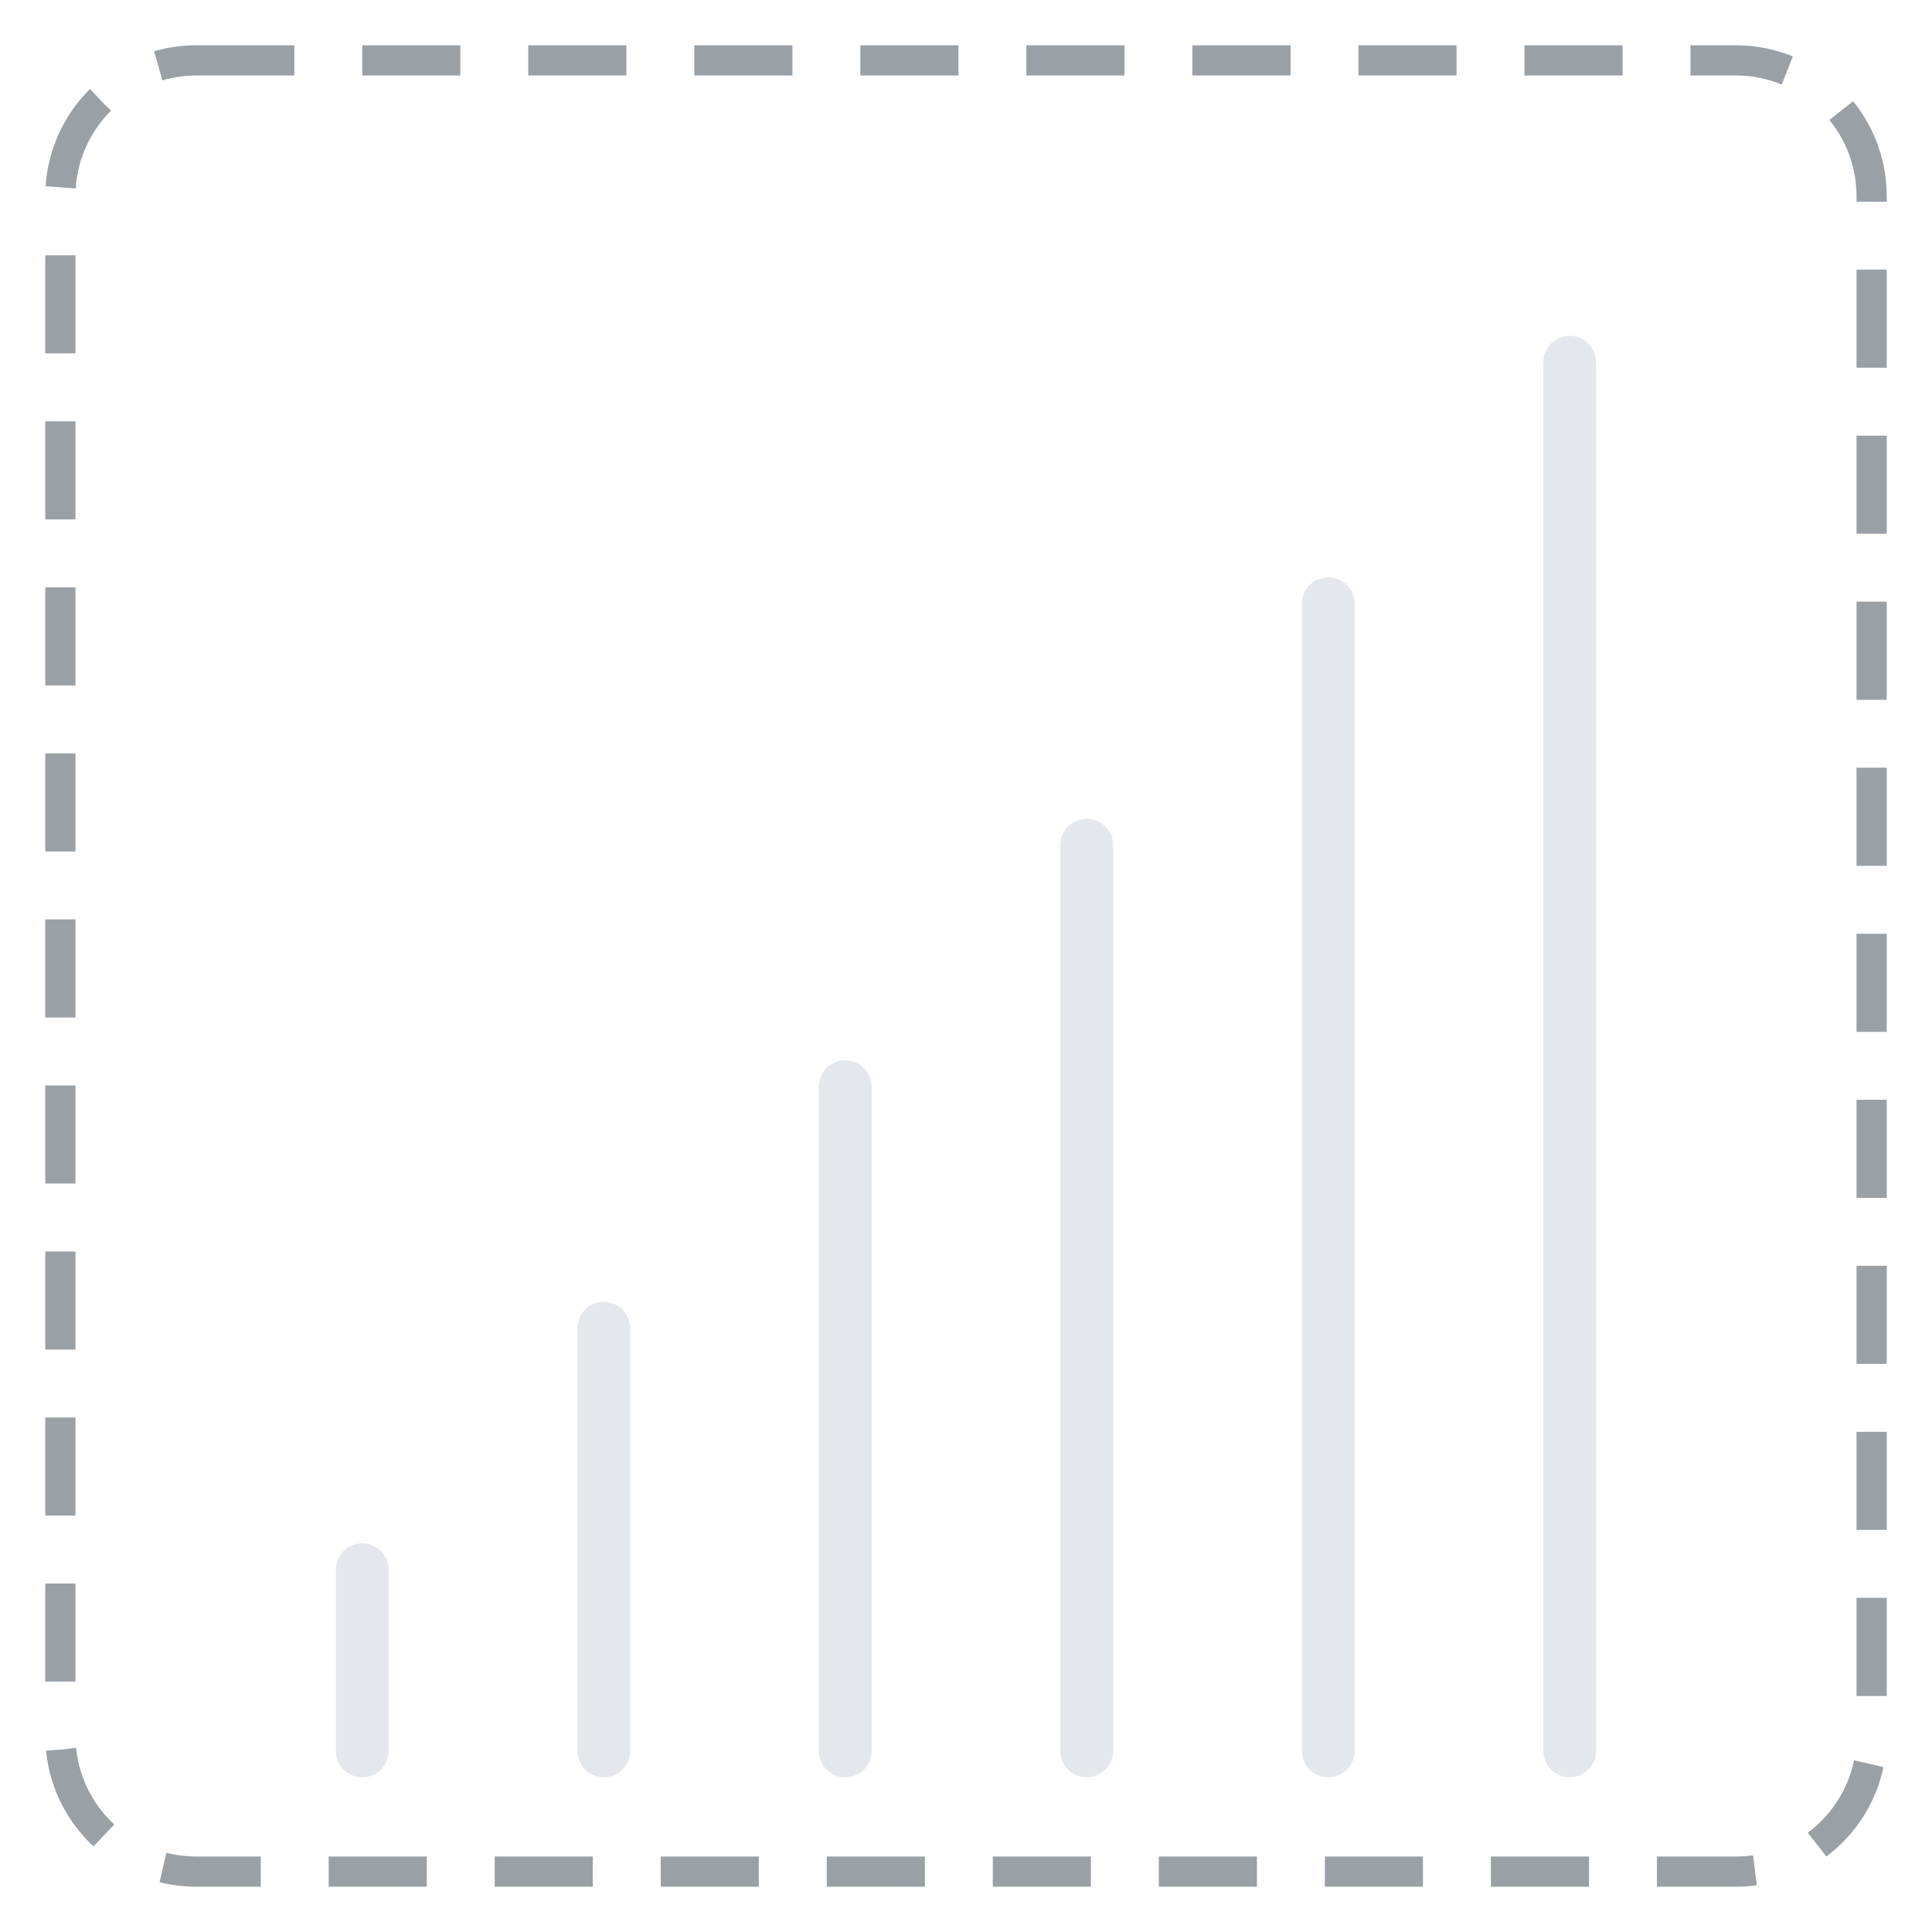
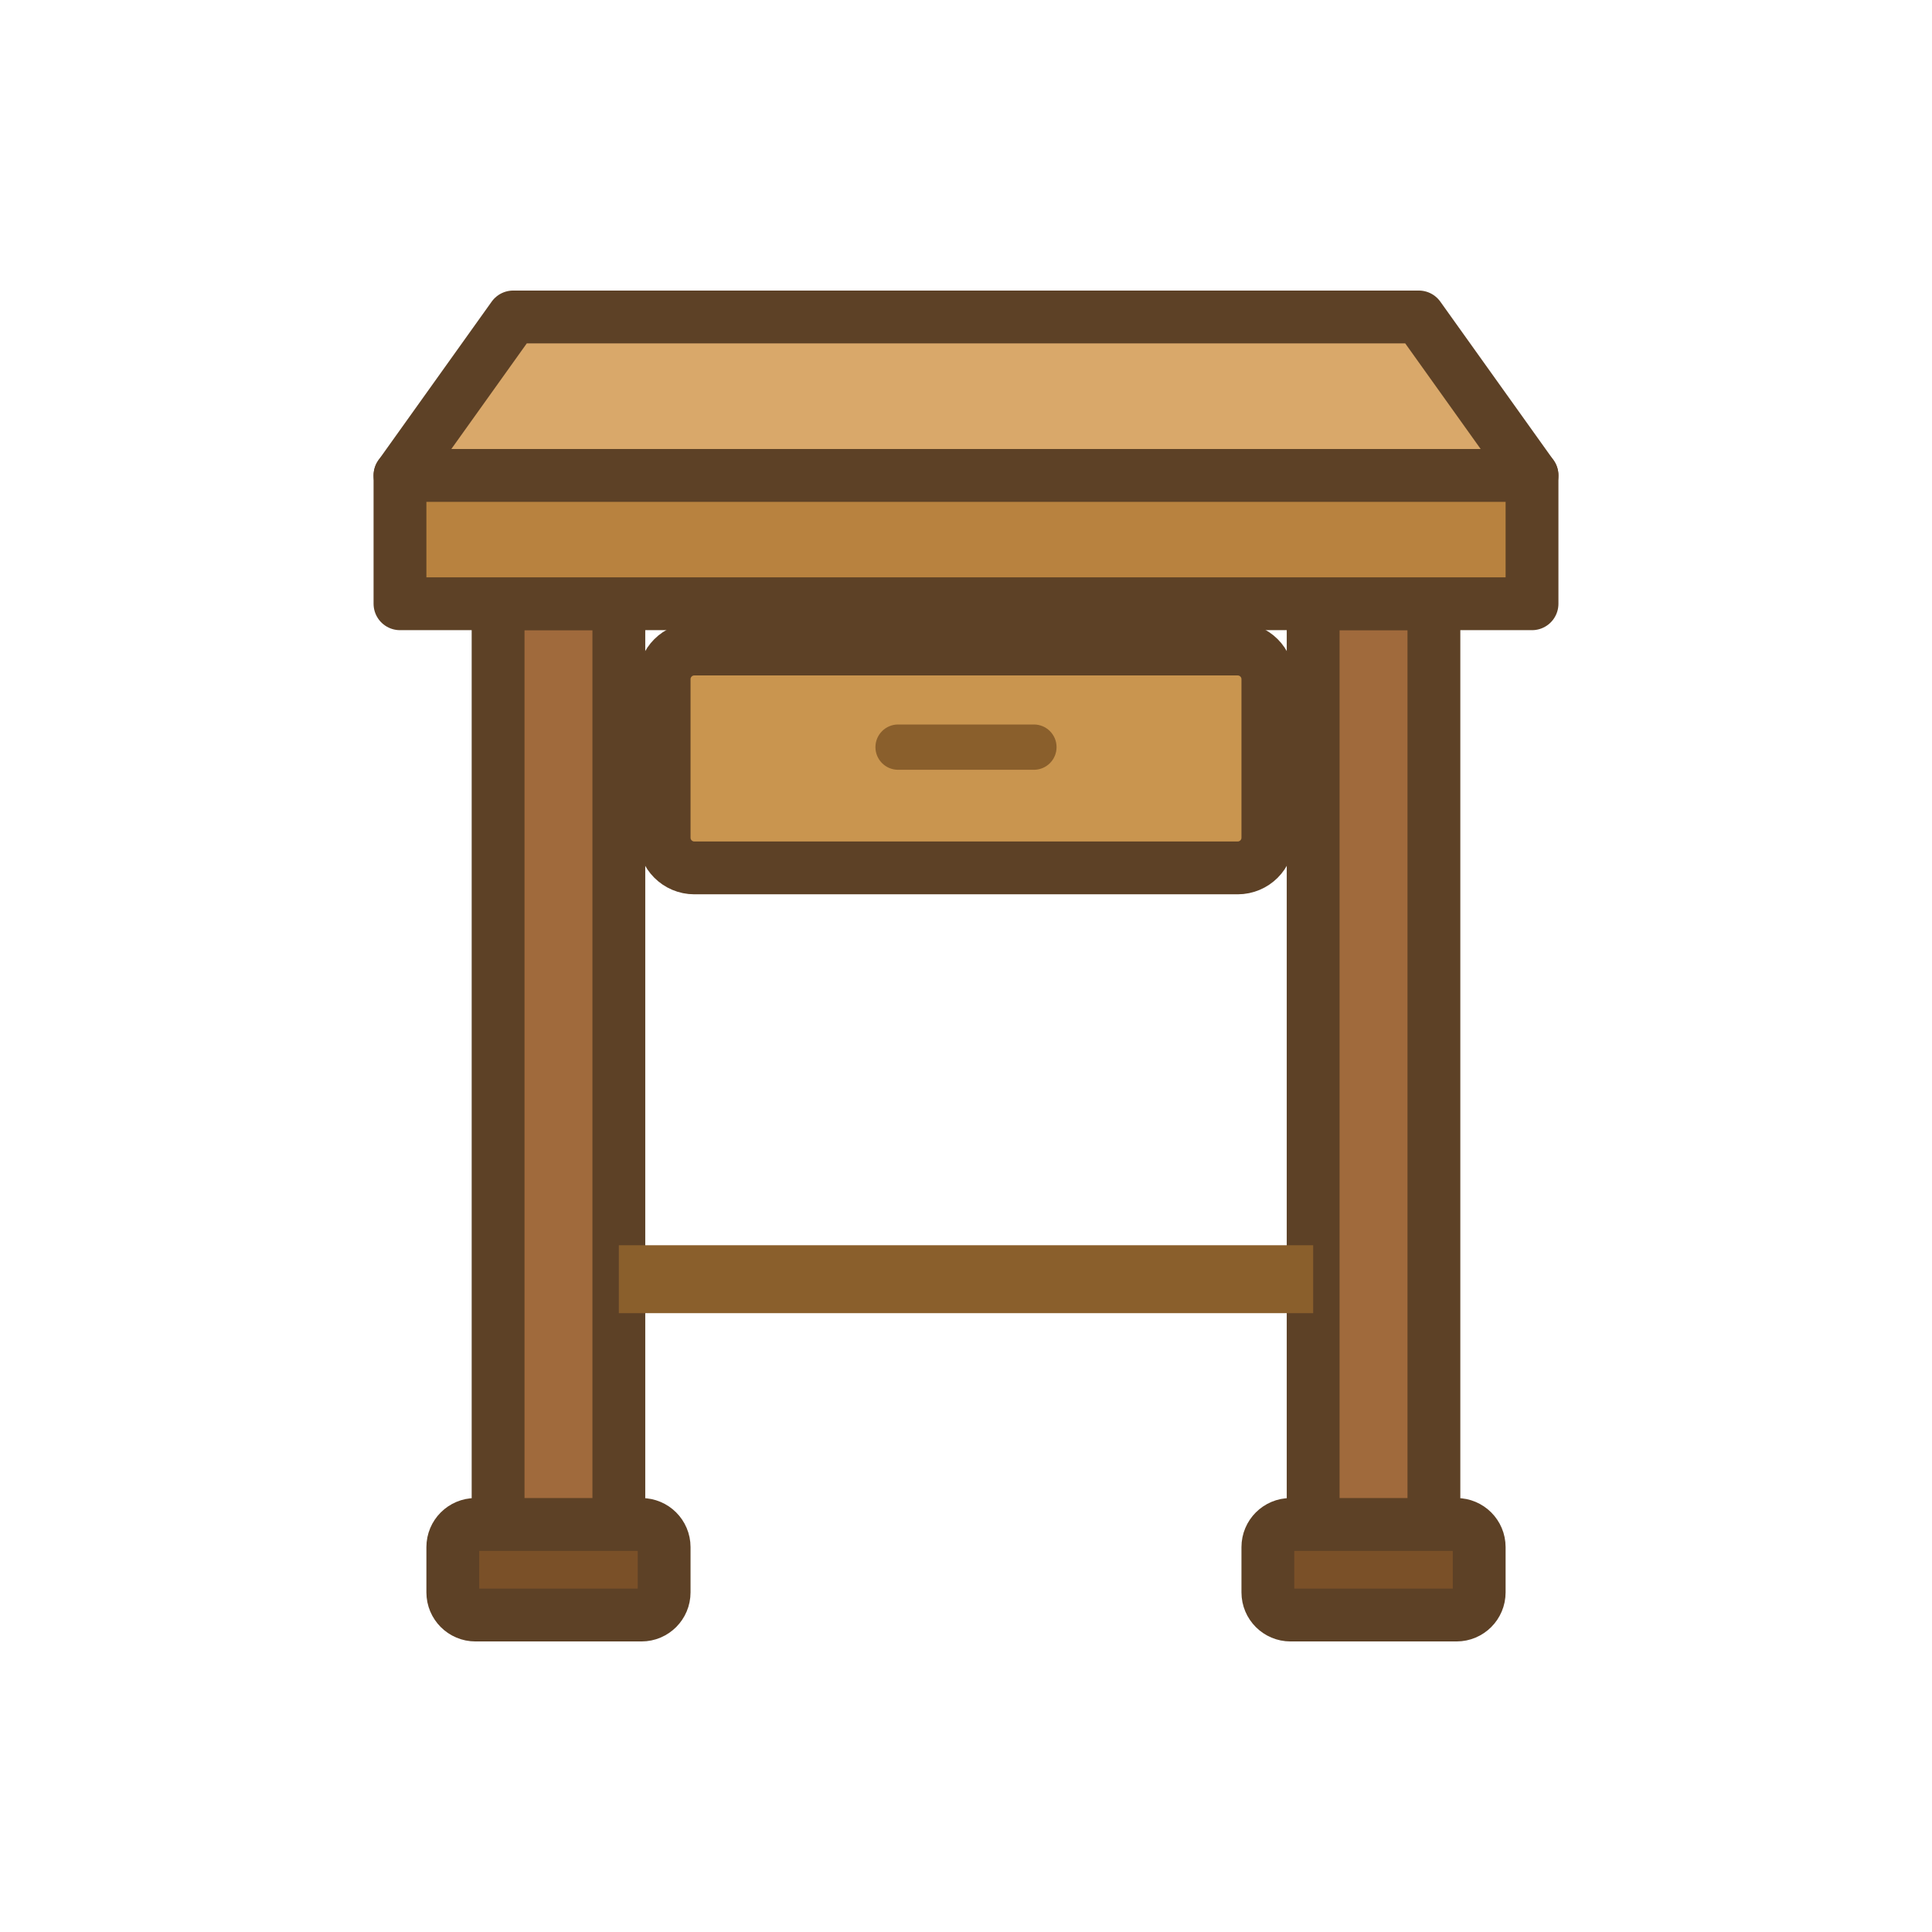
- <svg xmlns="http://www.w3.org/2000/svg" viewBox="0 0 512 512" width="512" height="512" role="img" aria-label="占位图：u1-desk">
-   <g stroke="#e4e7eb" stroke-width="14" stroke-linecap="round">
-     <line x1="96" y1="416" x2="96" y2="464" />
-     <line x1="160" y1="352" x2="160" y2="464" />
-     <line x1="224" y1="288" x2="224" y2="464" />
-     <line x1="288" y1="224" x2="288" y2="464" />
-     <line x1="352" y1="160" x2="352" y2="464" />
-     <line x1="416" y1="96" x2="416" y2="464" />
+ <svg xmlns="http://www.w3.org/2000/svg" viewBox="0 0 512 512" width="512" height="512" role="img" aria-label="课桌">
+   <g stroke="#5d4126" stroke-width="14" stroke-linejoin="round" stroke-linecap="round">
+     <rect x="176" y="172" width="160" height="58" rx="8" fill="#c9954f" />
+     <rect x="232" y="192" width="48" height="12" rx="6" fill="#8a5f2c" stroke="none" />
+     <rect x="132" y="160" width="32" height="258" fill="#a06a3c" />
+     <rect x="348" y="160" width="32" height="258" fill="#a06a3c" />
+     <rect x="164" y="330" width="184" height="18" fill="#8a5f2c" stroke="none" />
+     <rect x="120" y="404" width="56" height="24" rx="6" fill="#7a5028" />
+     <rect x="336" y="404" width="56" height="24" rx="6" fill="#7a5028" />
+     <path d="M 136 84 L 376 84 L 406 126 L 106 126 Z" fill="#d9a86a" />
+     <rect x="106" y="126" width="300" height="34" fill="#b8823f" />
  </g>
-   <rect x="16" y="16" width="480" height="480" rx="36" fill="none" stroke="#9aa0a6" stroke-width="8" stroke-dasharray="26 18" />
</svg>
